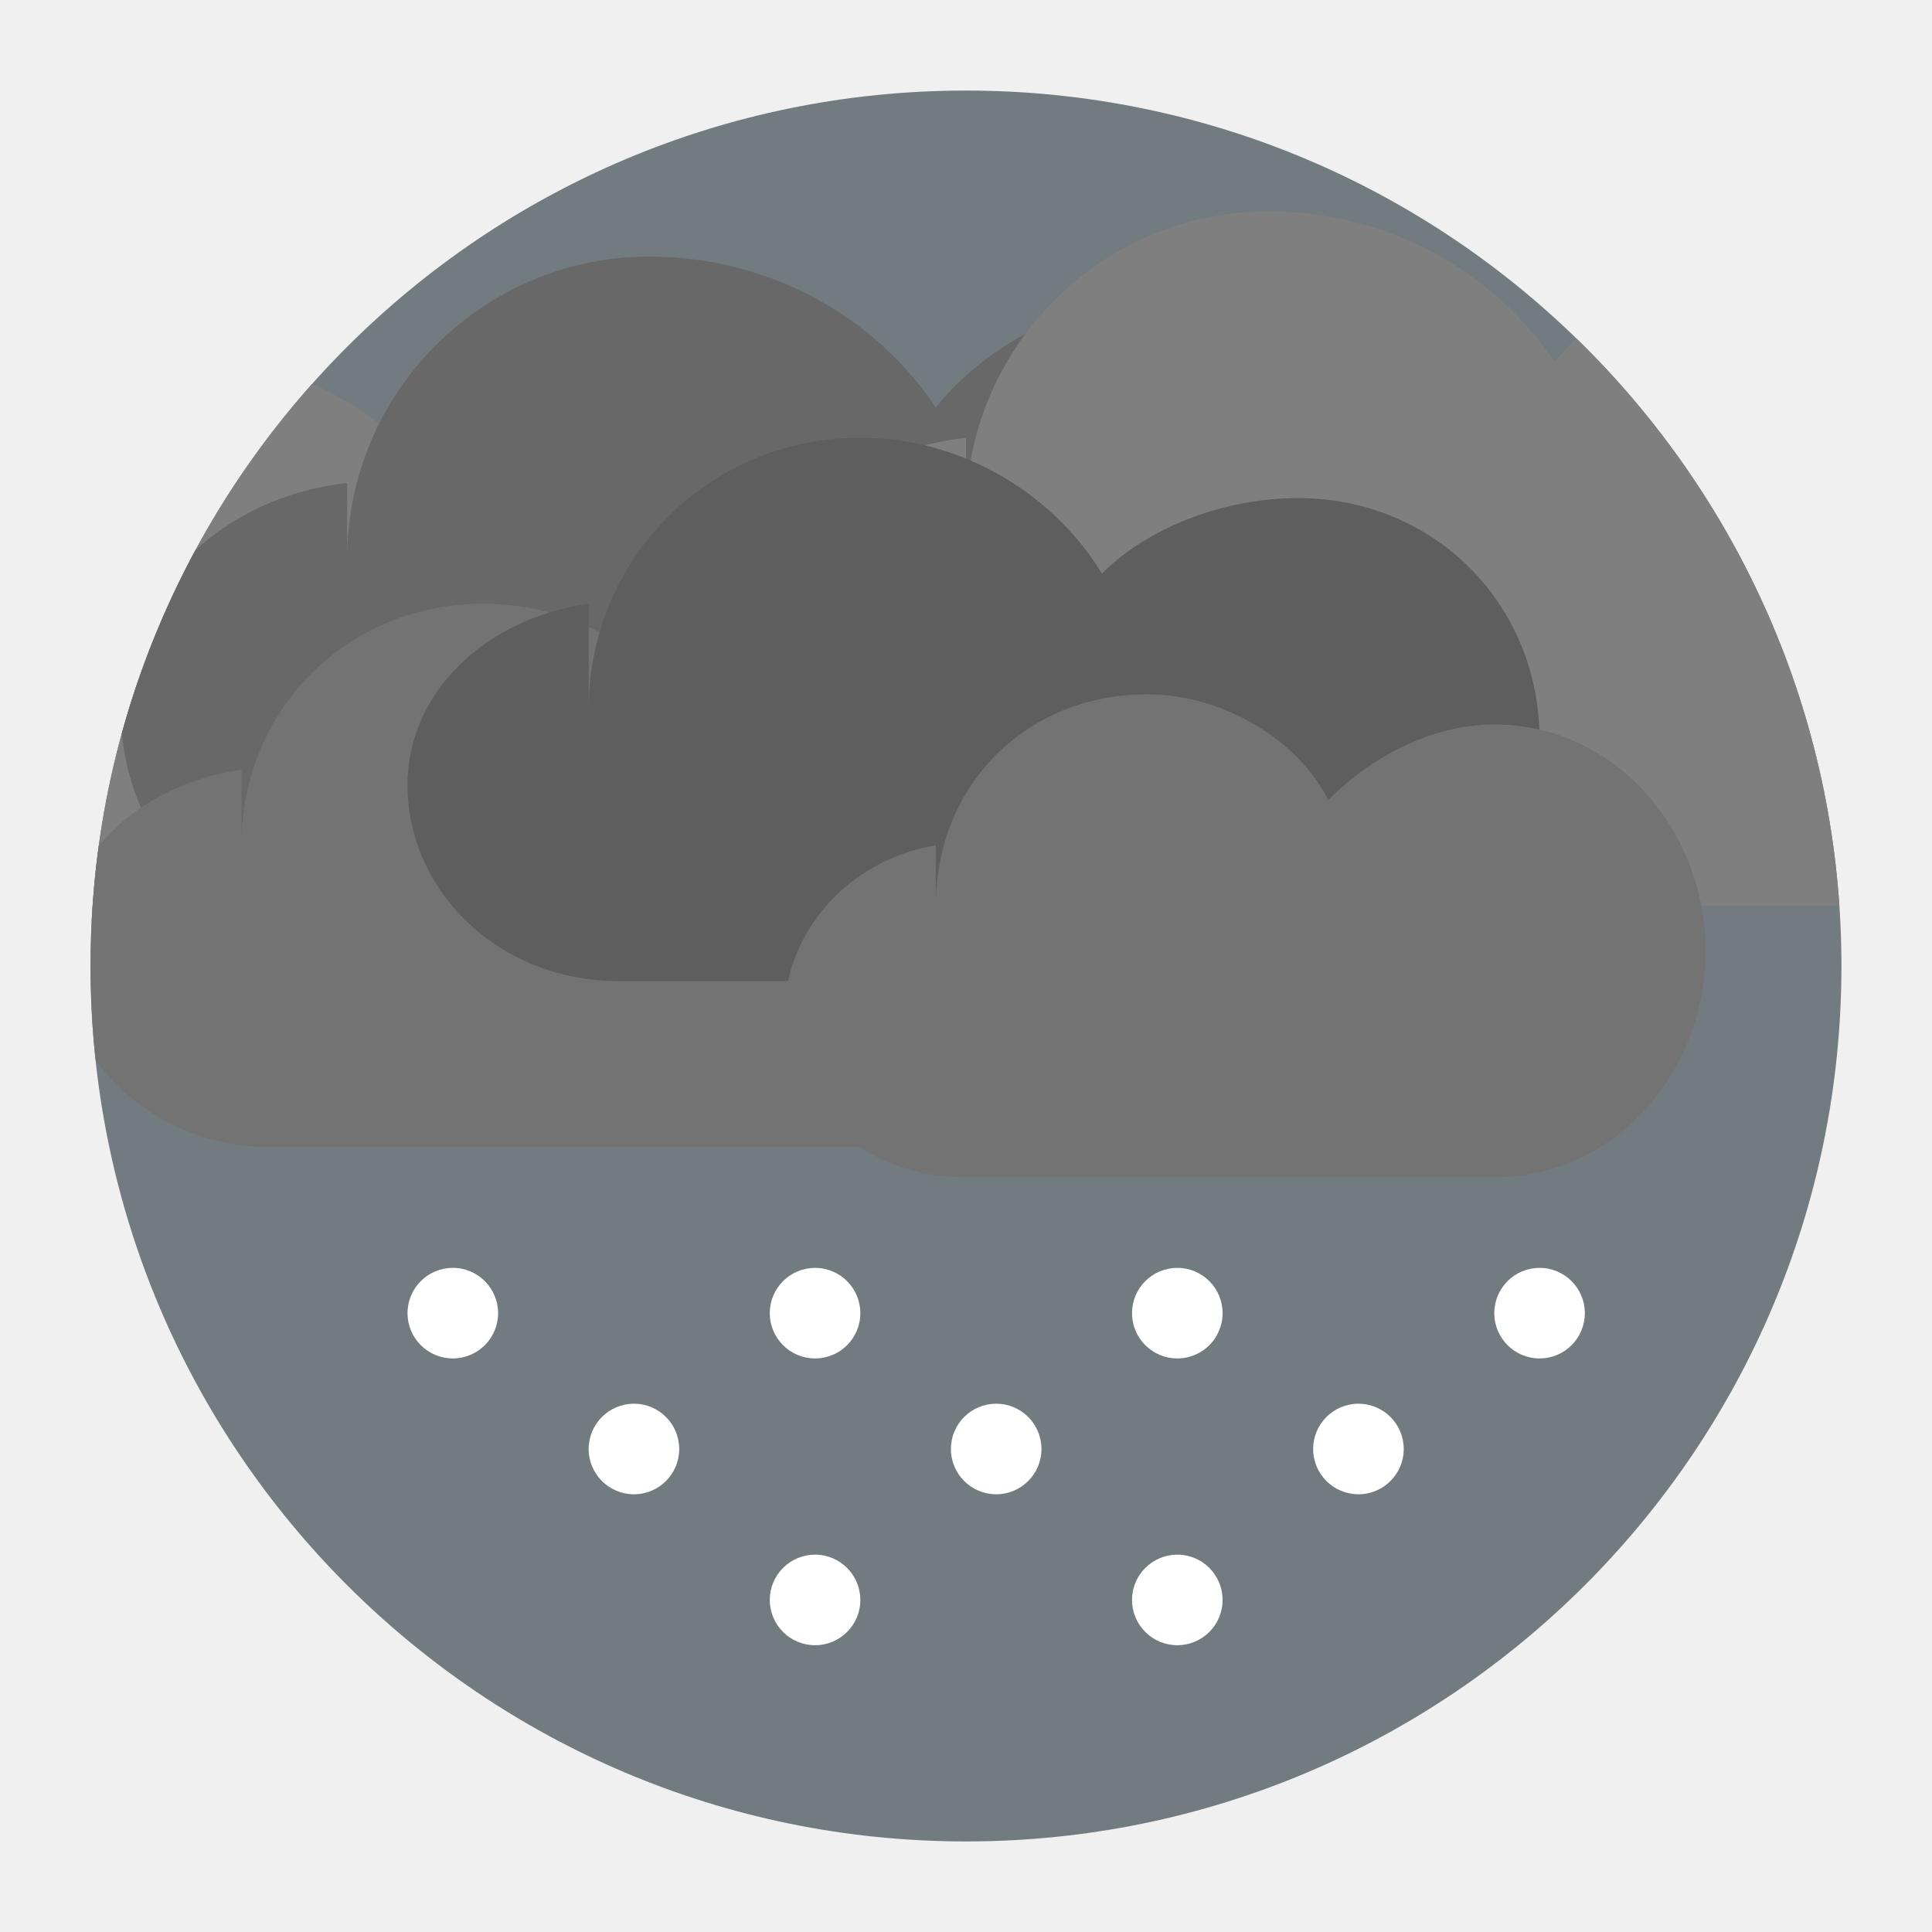
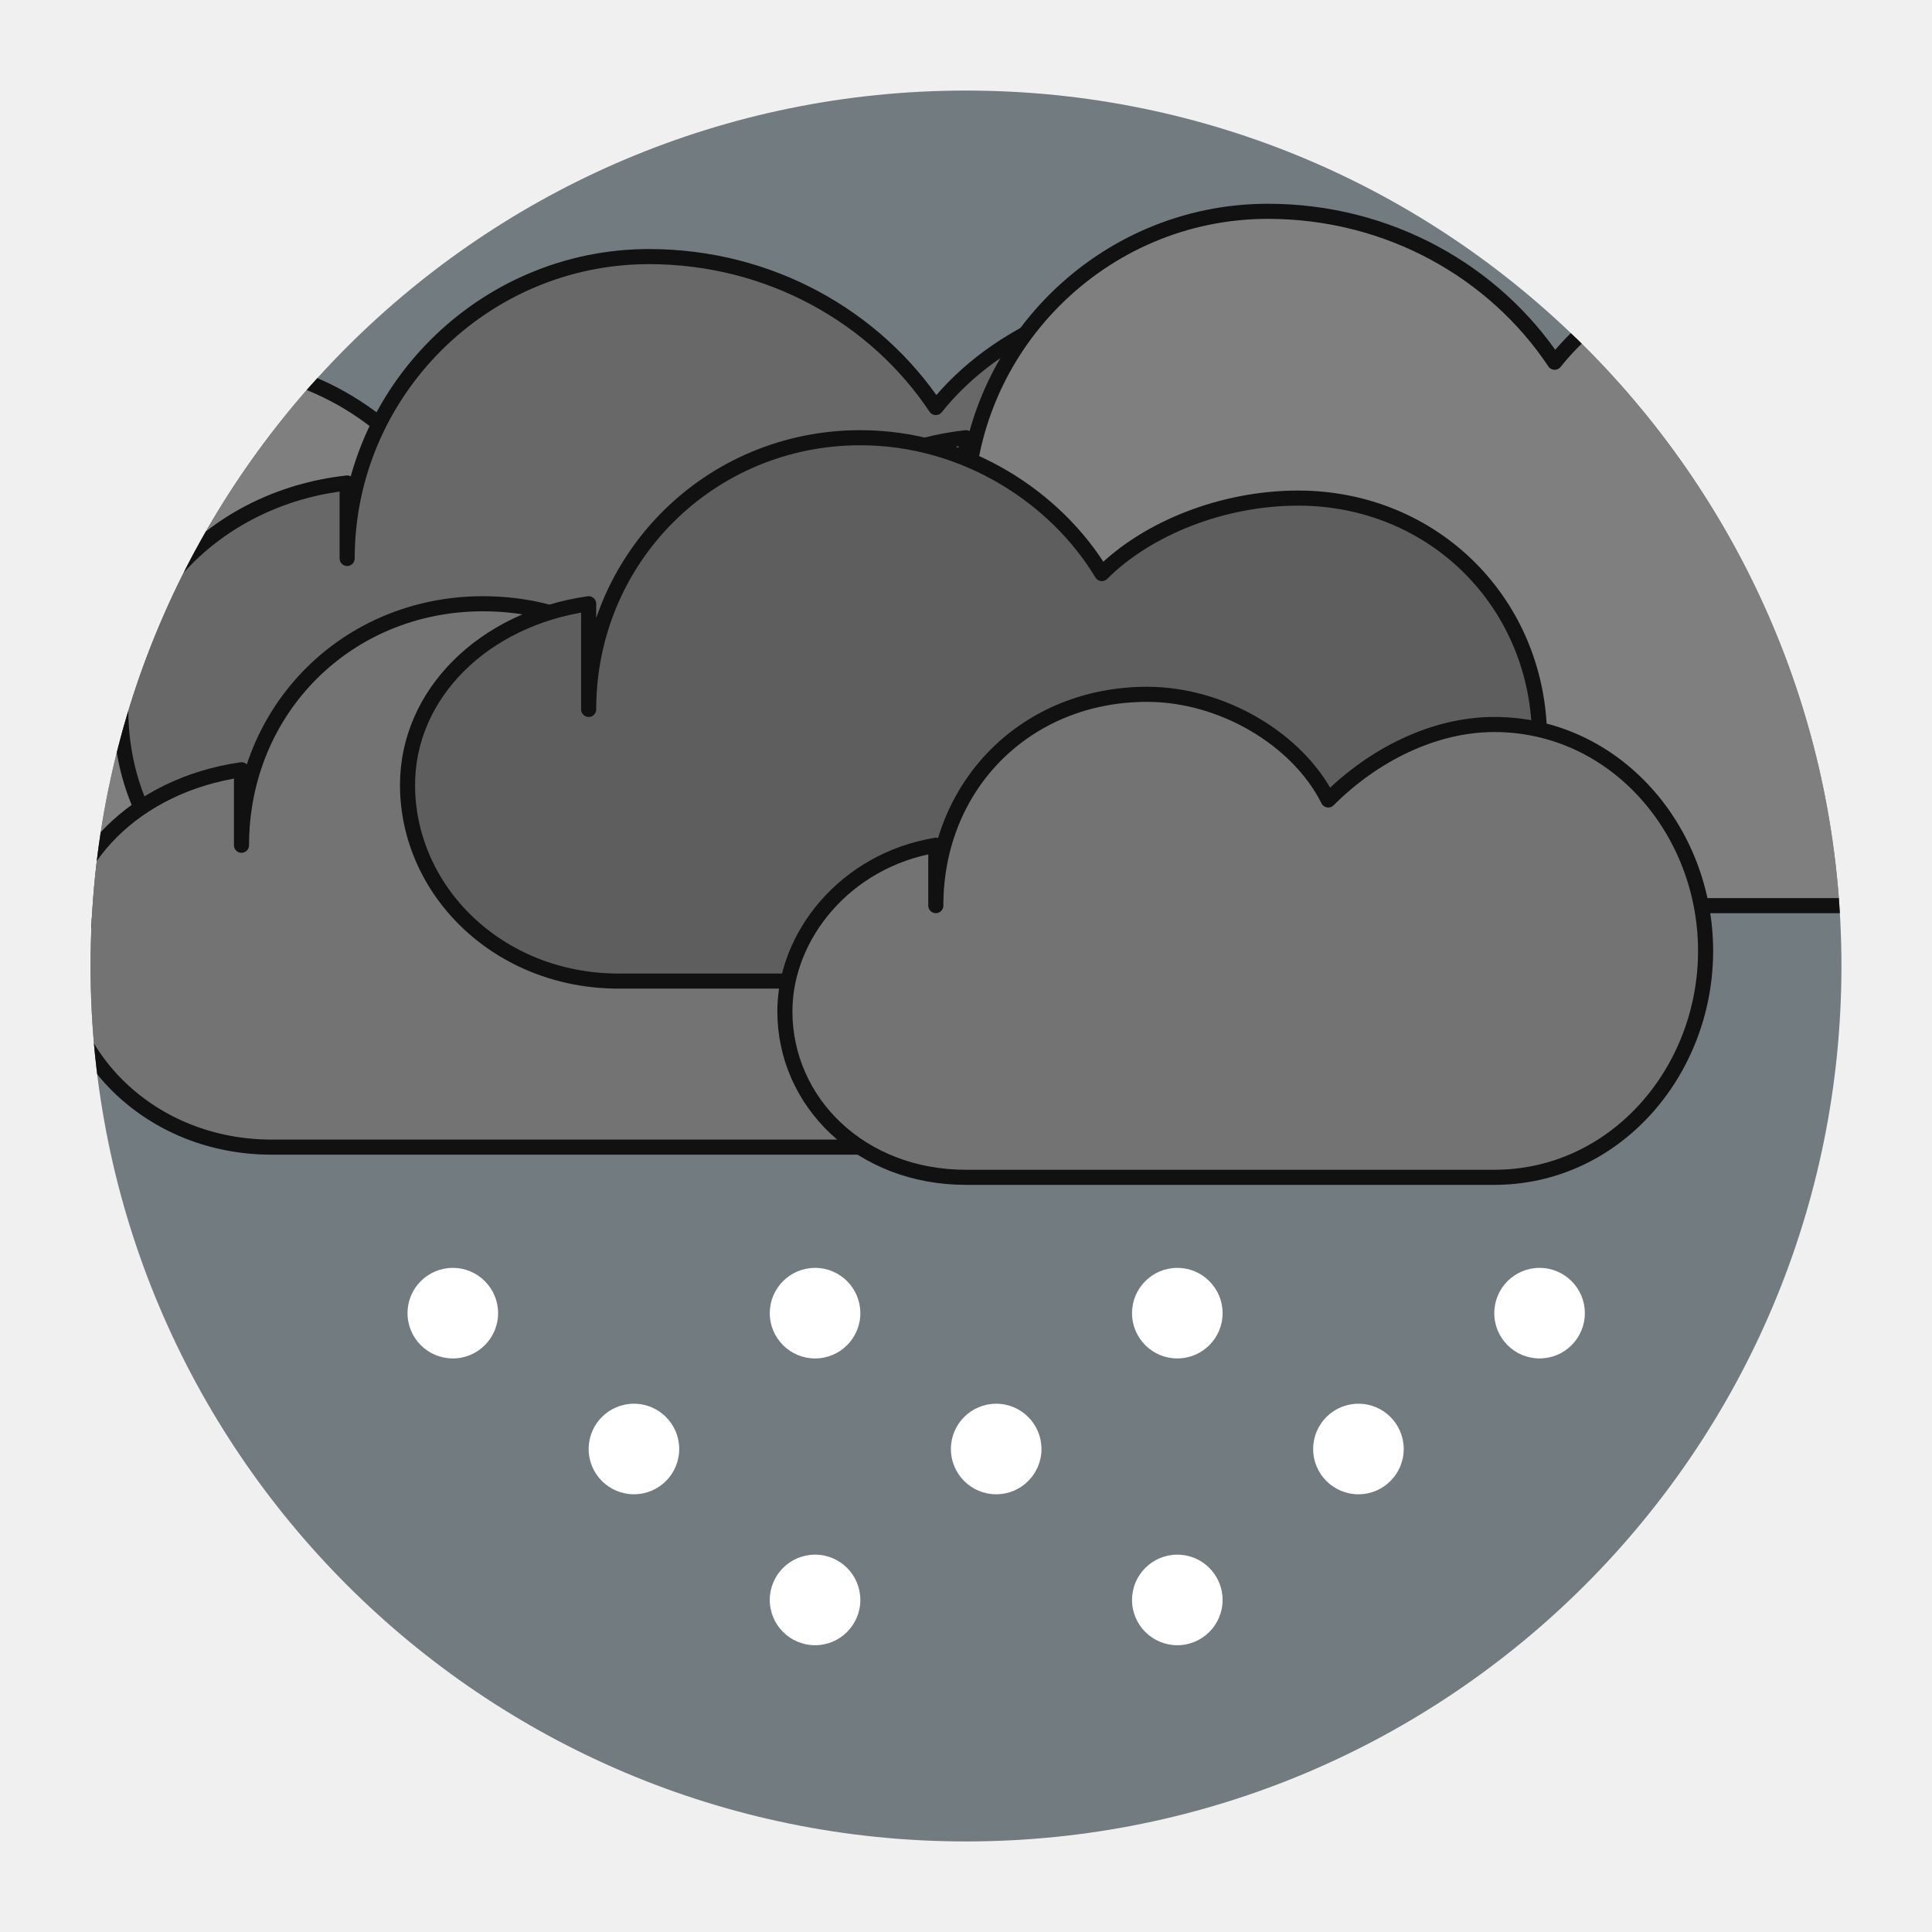
<svg xmlns="http://www.w3.org/2000/svg" viewBox="0 0 128 128" role="img" aria-labelledby="title">
  <defs>
    <clipPath id="pass-circle">
      <circle cx="64" cy="64" r="58" />
    </clipPath>
    <circle id="fast-snow" cx="0" cy="0" r="3" />
  </defs>
  <g clip-path="url(#pass-circle)">
    <circle cx="64" cy="64" r="58" fill="#717b80" />
    <g transform="translate(0 -8)">
-       <path d="M-5 50c0-10 8-18 18-18 7 0 12 3 16 8 3-4 9-7 15-7 10 0 18 8 18 18s-8 18-18 18H-3c-8 0-15-6-15-14 0-6 5-12 13-13z" fill="#7f7f7f" />
-       <path d="M23 45c0-11 9-20 20-20 8 0 15 4 19 10 4-5 11-8 19-8 12 0 22 10 22 22s-10 22-22 22H25c-10 0-17-7-17-16 0-7 6-14 15-15z" fill="#686868" />
-       <path d="M64 42c0-11 9-20 20-20 8 0 15 4 19 10 4-5 11-8 19-8 12 0 22 10 22 22s-10 22-22 22H66c-10 0-17-7-17-16 0-7 6-14 15-15z" fill="#7f7f7f" />
-       <path d="M16 64c0-9 7-16 16-16 6 0 11 3 14 8 4-4 9-6 15-6 9 0 17 8 17 17s-8 17-17 17H18c-8 0-14-6-14-13 0-6 5-11 12-12z" fill="#737373" />
-       <path d="M39 55c0-10 8-18 18-18 7 0 13 4 16 9 3-3 8-5 13-5 9 0 16 7 16 16s-7 16-16 16H41c-8 0-14-6-14-13 0-6 5-11 12-12z" fill="#5e5e5e" />
-       <path d="M62 68c0-8 6-14 14-14 5 0 10 3 12 7 3-3 7-5 11-5 8 0 14 7 14 15s-6 15-14 15H64c-7 0-12-5-12-11 0-5 4-10 10-11z" fill="#737373" />
+       <path d="M-5 50c0-10 8-18 18-18 7 0 12 3 16 8 3-4 9-7 15-7 10 0 18 8 18 18s-8 18-18 18H-3c-8 0-15-6-15-14 0-6 5-12 13-13z" fill="#7f7f7f" stroke="#111111" stroke-width="1" stroke-linejoin="round" />
+       <path d="M23 45c0-11 9-20 20-20 8 0 15 4 19 10 4-5 11-8 19-8 12 0 22 10 22 22s-10 22-22 22H25c-10 0-17-7-17-16 0-7 6-14 15-15z" fill="#686868" stroke="#111111" stroke-width="1" stroke-linejoin="round" />
+       <path d="M64 42c0-11 9-20 20-20 8 0 15 4 19 10 4-5 11-8 19-8 12 0 22 10 22 22s-10 22-22 22H66c-10 0-17-7-17-16 0-7 6-14 15-15z" fill="#7f7f7f" stroke="#111111" stroke-width="1" stroke-linejoin="round" />
+       <path d="M16 64c0-9 7-16 16-16 6 0 11 3 14 8 4-4 9-6 15-6 9 0 17 8 17 17s-8 17-17 17H18c-8 0-14-6-14-13 0-6 5-11 12-12z" fill="#737373" stroke="#111111" stroke-width="1" stroke-linejoin="round" />
+       <path d="M39 55c0-10 8-18 18-18 7 0 13 4 16 9 3-3 8-5 13-5 9 0 16 7 16 16s-7 16-16 16H41c-8 0-14-6-14-13 0-6 5-11 12-12z" fill="#5e5e5e" stroke="#111111" stroke-width="1" stroke-linejoin="round" />
+       <path d="M62 68c0-8 6-14 14-14 5 0 10 3 12 7 3-3 7-5 11-5 8 0 14 7 14 15s-6 15-14 15H64c-7 0-12-5-12-11 0-5 4-10 10-11z" fill="#737373" stroke="#111111" stroke-width="1" stroke-linejoin="round" />
    </g>
    <g fill="#ffffff">
      <use href="#fast-snow" transform="translate(30 87)" />
      <use href="#fast-snow" transform="translate(42 96)" />
      <use href="#fast-snow" transform="translate(54 87)" />
      <use href="#fast-snow" transform="translate(66 96)" />
      <use href="#fast-snow" transform="translate(78 87)" />
      <use href="#fast-snow" transform="translate(90 96)" />
      <use href="#fast-snow" transform="translate(102 87)" />
      <use href="#fast-snow" transform="translate(54 106)" />
      <use href="#fast-snow" transform="translate(78 106)" />
    </g>
  </g>
</svg>
